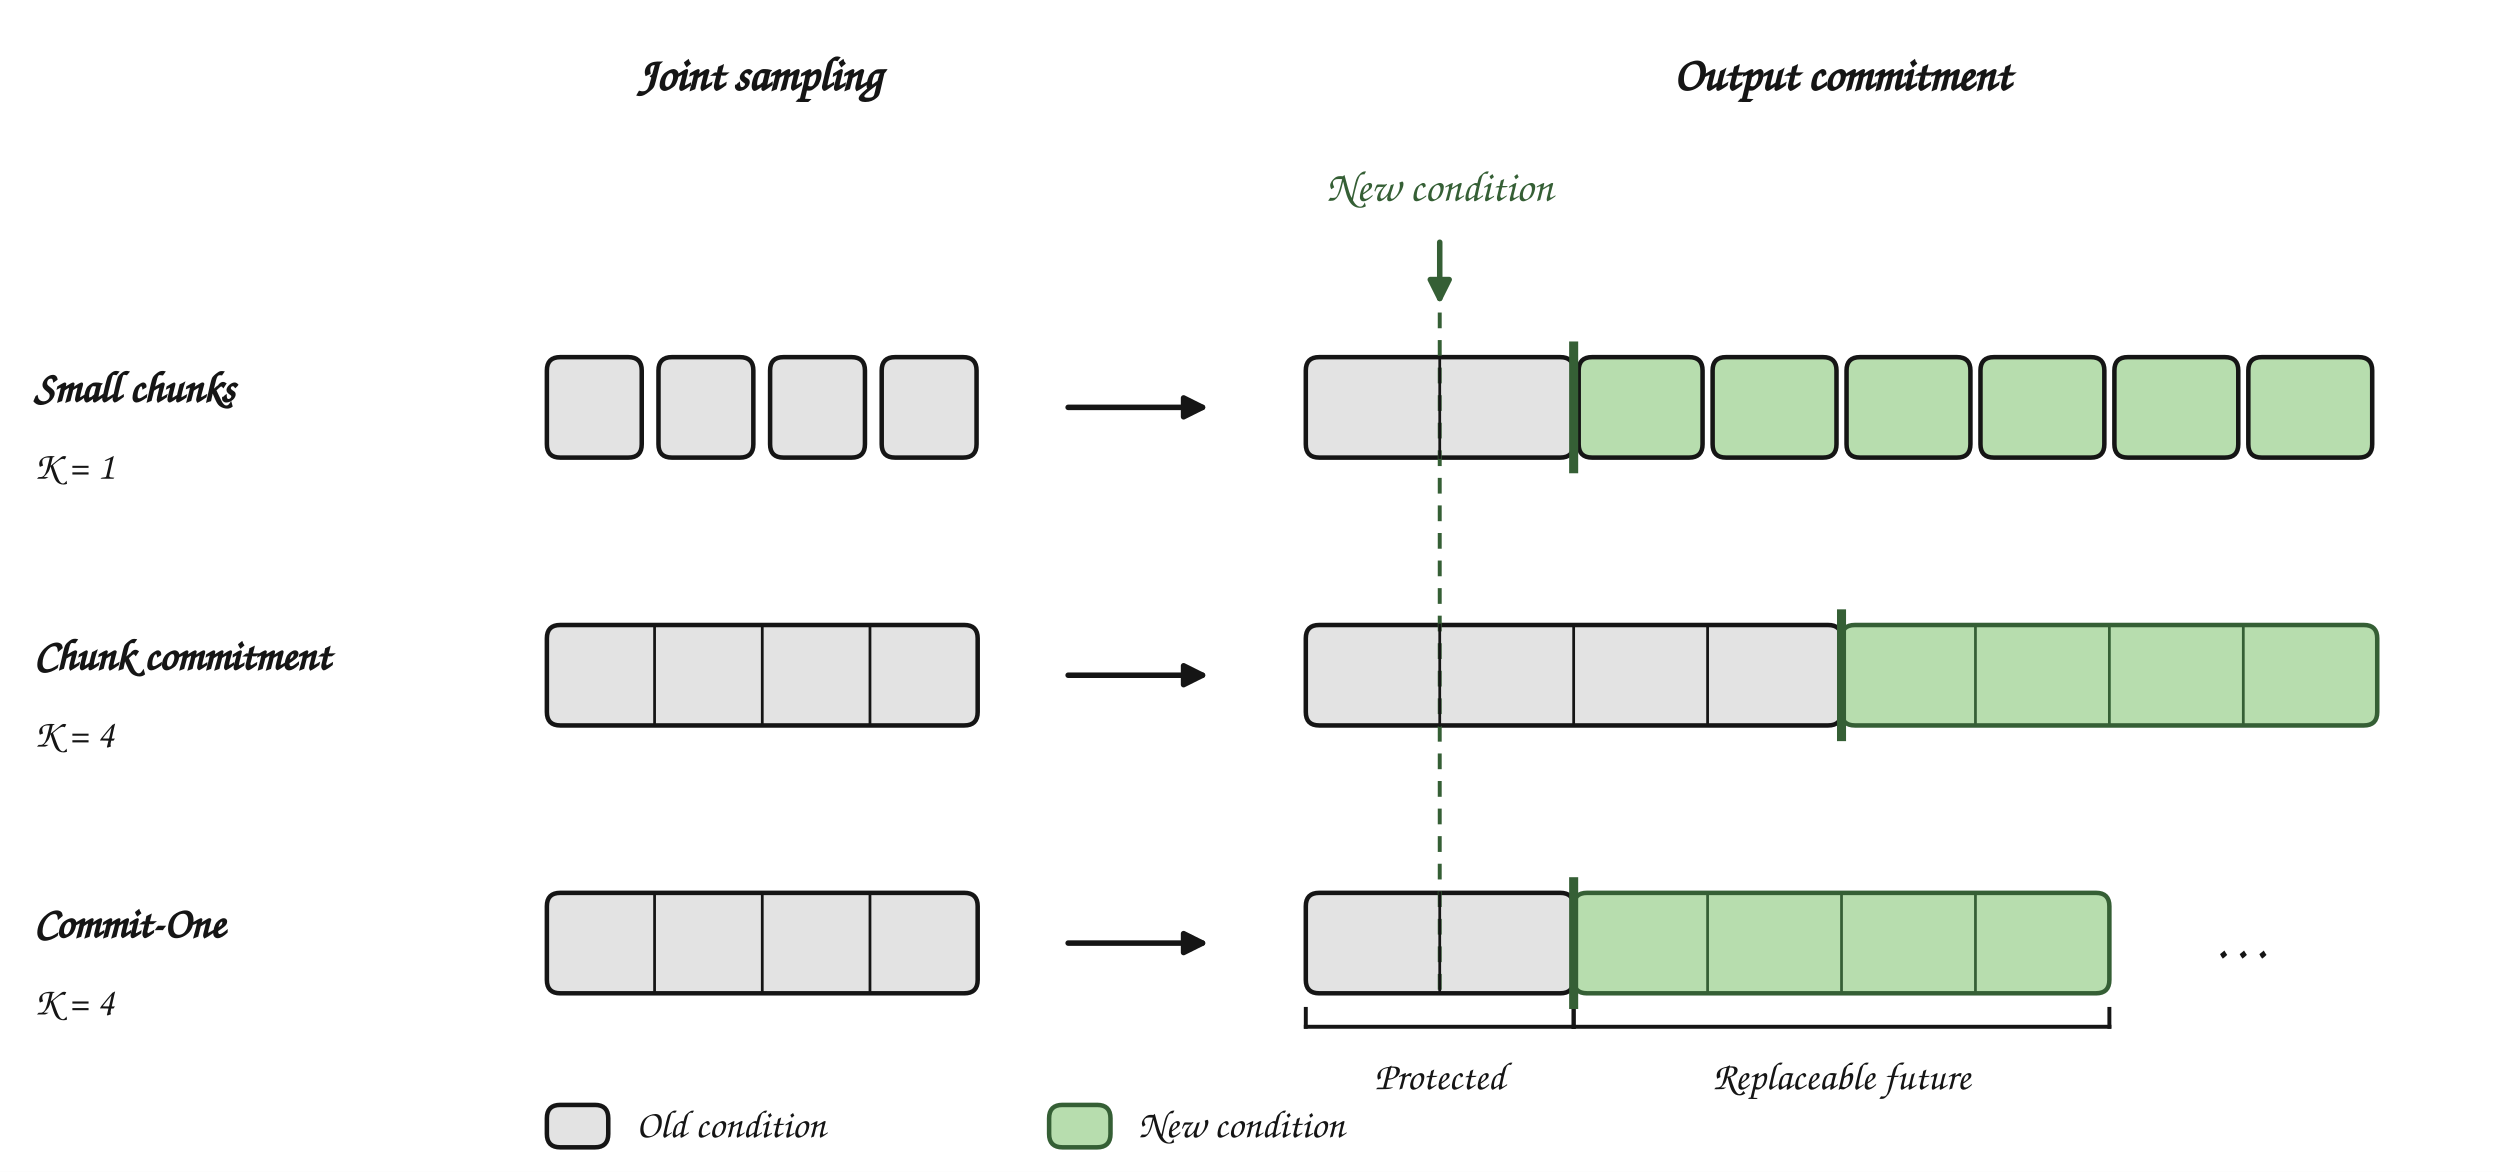
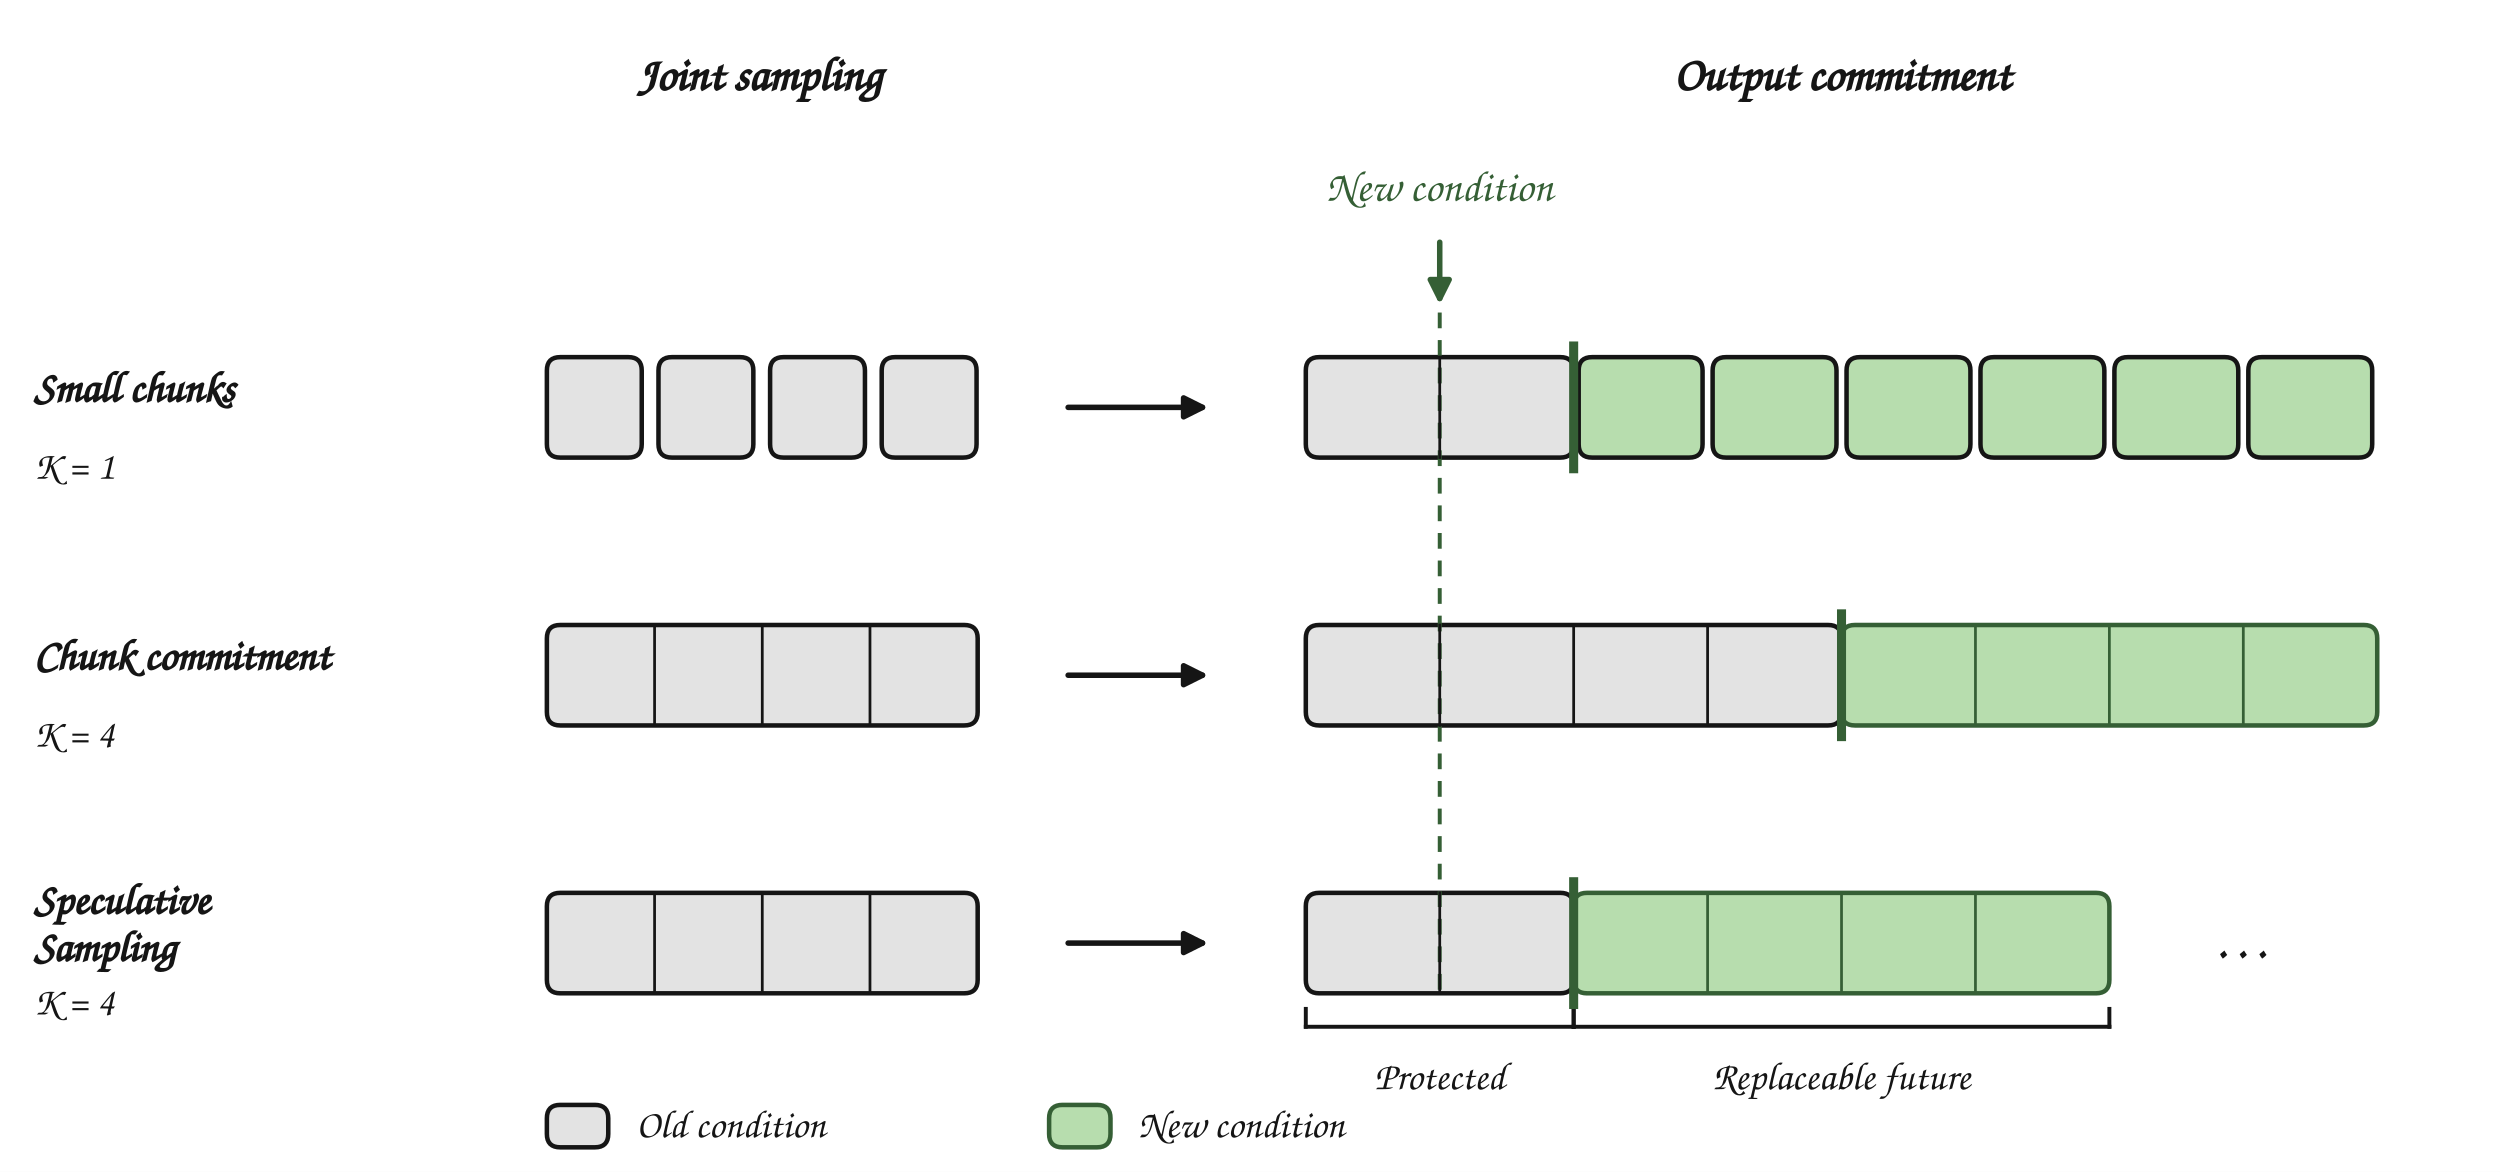
<svg xmlns="http://www.w3.org/2000/svg" width="634.961pt" height="297.638pt" viewBox="0 0 634.961 297.638" version="1.1">
  <defs>
    <style type="text/css">*{stroke-linejoin: round; stroke-linecap: butt}</style>
  </defs>
  <g id="figure_1">
    <g id="patch_1">
      <path d="M 0 297.638  L 634.961 297.638  L 634.961 0  L 0 0  z " style="fill: #ffffff" />
    </g>
    <g id="axes_1">
      <g id="patch_2">
        <path d="M 142.299 90.709  L 159.591 90.709  Q 162.992 90.709 162.992 94.11  L 162.992 112.819  Q 162.992 116.22 159.591 116.22  L 142.299 116.22  Q 138.898 116.22 138.898 112.819  L 138.898 94.11  Q 138.898 90.709 142.299 90.709  z " clip-path="url(#p38c26e7a10)" style="fill: #e3e3e3; stroke: #151515; stroke-width: 1.15; stroke-linejoin: miter" />
      </g>
      <g id="patch_3">
        <path d="M 170.646 90.709  L 187.937 90.709  Q 191.339 90.709 191.339 94.11  L 191.339 112.819  Q 191.339 116.22 187.937 116.22  L 170.646 116.22  Q 167.244 116.22 167.244 112.819  L 167.244 94.11  Q 167.244 90.709 170.646 90.709  z " clip-path="url(#p38c26e7a10)" style="fill: #e3e3e3; stroke: #151515; stroke-width: 1.15; stroke-linejoin: miter" />
      </g>
      <g id="patch_4">
        <path d="M 198.992 90.709  L 216.283 90.709  Q 219.685 90.709 219.685 94.11  L 219.685 112.819  Q 219.685 116.22 216.283 116.22  L 198.992 116.22  Q 195.591 116.22 195.591 112.819  L 195.591 94.11  Q 195.591 90.709 198.992 90.709  z " clip-path="url(#p38c26e7a10)" style="fill: #e3e3e3; stroke: #151515; stroke-width: 1.15; stroke-linejoin: miter" />
      </g>
      <g id="patch_5">
        <path d="M 227.339 90.709  L 244.63 90.709  Q 248.031 90.709 248.031 94.11  L 248.031 112.819  Q 248.031 116.22 244.63 116.22  L 227.339 116.22  Q 223.937 116.22 223.937 112.819  L 223.937 94.11  Q 223.937 90.709 227.339 90.709  z " clip-path="url(#p38c26e7a10)" style="fill: #e3e3e3; stroke: #151515; stroke-width: 1.15; stroke-linejoin: miter" />
      </g>
      <g id="patch_6">
        <path d="M 335.055 90.709  L 396.283 90.709  Q 399.685 90.709 399.685 94.11  L 399.685 112.819  Q 399.685 116.22 396.283 116.22  L 335.055 116.22  Q 331.654 116.22 331.654 112.819  L 331.654 94.11  Q 331.654 90.709 335.055 90.709  z " clip-path="url(#p38c26e7a10)" style="fill: #e3e3e3; stroke: #151515; stroke-width: 1.15; stroke-linejoin: miter" />
      </g>
      <g id="patch_7">
        <path d="M 404.362 90.709  L 429.024 90.709  Q 432.425 90.709 432.425 94.11  L 432.425 112.819  Q 432.425 116.22 429.024 116.22  L 404.362 116.22  Q 400.961 116.22 400.961 112.819  L 400.961 94.11  Q 400.961 90.709 404.362 90.709  z " clip-path="url(#p38c26e7a10)" style="fill: #b7ddae; stroke: #151515; stroke-width: 1.15; stroke-linejoin: miter" />
      </g>
      <g id="patch_8">
        <path d="M 438.378 90.709  L 463.039 90.709  Q 466.441 90.709 466.441 94.11  L 466.441 112.819  Q 466.441 116.22 463.039 116.22  L 438.378 116.22  Q 434.976 116.22 434.976 112.819  L 434.976 94.11  Q 434.976 90.709 438.378 90.709  z " clip-path="url(#p38c26e7a10)" style="fill: #b7ddae; stroke: #151515; stroke-width: 1.15; stroke-linejoin: miter" />
      </g>
      <g id="patch_9">
        <path d="M 472.394 90.709  L 497.055 90.709  Q 500.457 90.709 500.457 94.11  L 500.457 112.819  Q 500.457 116.22 497.055 116.22  L 472.394 116.22  Q 468.992 116.22 468.992 112.819  L 468.992 94.11  Q 468.992 90.709 472.394 90.709  z " clip-path="url(#p38c26e7a10)" style="fill: #b7ddae; stroke: #151515; stroke-width: 1.15; stroke-linejoin: miter" />
      </g>
      <g id="patch_10">
        <path d="M 506.409 90.709  L 531.071 90.709  Q 534.472 90.709 534.472 94.11  L 534.472 112.819  Q 534.472 116.22 531.071 116.22  L 506.409 116.22  Q 503.008 116.22 503.008 112.819  L 503.008 94.11  Q 503.008 90.709 506.409 90.709  z " clip-path="url(#p38c26e7a10)" style="fill: #b7ddae; stroke: #151515; stroke-width: 1.15; stroke-linejoin: miter" />
      </g>
      <g id="patch_11">
        <path d="M 540.425 90.709  L 565.087 90.709  Q 568.488 90.709 568.488 94.11  L 568.488 112.819  Q 568.488 116.22 565.087 116.22  L 540.425 116.22  Q 537.024 116.22 537.024 112.819  L 537.024 94.11  Q 537.024 90.709 540.425 90.709  z " clip-path="url(#p38c26e7a10)" style="fill: #b7ddae; stroke: #151515; stroke-width: 1.15; stroke-linejoin: miter" />
      </g>
      <g id="patch_12">
        <path d="M 574.441 90.709  L 599.102 90.709  Q 602.504 90.709 602.504 94.11  L 602.504 112.819  Q 602.504 116.22 599.102 116.22  L 574.441 116.22  Q 571.039 116.22 571.039 112.819  L 571.039 94.11  Q 571.039 90.709 574.441 90.709  z " clip-path="url(#p38c26e7a10)" style="fill: #b7ddae; stroke: #151515; stroke-width: 1.15; stroke-linejoin: miter" />
      </g>
      <g id="patch_13">
        <path d="M 142.299 158.74  L 244.913 158.74  Q 248.315 158.74 248.315 162.142  L 248.315 180.85  Q 248.315 184.252 244.913 184.252  L 142.299 184.252  Q 138.898 184.252 138.898 180.85  L 138.898 162.142  Q 138.898 158.74 142.299 158.74  z " clip-path="url(#p38c26e7a10)" style="fill: #e3e3e3; stroke: #151515; stroke-width: 1.15; stroke-linejoin: miter" />
      </g>
      <g id="patch_14">
        <path d="M 335.055 158.74  L 464.315 158.74  Q 467.717 158.74 467.717 162.142  L 467.717 180.85  Q 467.717 184.252 464.315 184.252  L 335.055 184.252  Q 331.654 184.252 331.654 180.85  L 331.654 162.142  Q 331.654 158.74 335.055 158.74  z " clip-path="url(#p38c26e7a10)" style="fill: #e3e3e3; stroke: #151515; stroke-width: 1.15; stroke-linejoin: miter" />
      </g>
      <g id="patch_15">
        <path d="M 471.118 158.74  L 600.378 158.74  Q 603.78 158.74 603.78 162.142  L 603.78 180.85  Q 603.78 184.252 600.378 184.252  L 471.118 184.252  Q 467.717 184.252 467.717 180.85  L 467.717 162.142  Q 467.717 158.74 471.118 158.74  z " clip-path="url(#p38c26e7a10)" style="fill: #b7ddae; stroke: #355f35; stroke-width: 1.15; stroke-linejoin: miter" />
      </g>
      <g id="patch_16">
        <path d="M 142.299 226.772  L 244.913 226.772  Q 248.315 226.772 248.315 230.173  L 248.315 248.882  Q 248.315 252.283 244.913 252.283  L 142.299 252.283  Q 138.898 252.283 138.898 248.882  L 138.898 230.173  Q 138.898 226.772 142.299 226.772  z " clip-path="url(#p38c26e7a10)" style="fill: #e3e3e3; stroke: #151515; stroke-width: 1.15; stroke-linejoin: miter" />
      </g>
      <g id="patch_17">
        <path d="M 335.055 226.772  L 396.283 226.772  Q 399.685 226.772 399.685 230.173  L 399.685 248.882  Q 399.685 252.283 396.283 252.283  L 335.055 252.283  Q 331.654 252.283 331.654 248.882  L 331.654 230.173  Q 331.654 226.772 335.055 226.772  z " clip-path="url(#p38c26e7a10)" style="fill: #e3e3e3; stroke: #151515; stroke-width: 1.15; stroke-linejoin: miter" />
      </g>
      <g id="patch_18">
        <path d="M 403.087 226.772  L 532.346 226.772  Q 535.748 226.772 535.748 230.173  L 535.748 248.882  Q 535.748 252.283 532.346 252.283  L 403.087 252.283  Q 399.685 252.283 399.685 248.882  L 399.685 230.173  Q 399.685 226.772 403.087 226.772  z " clip-path="url(#p38c26e7a10)" style="fill: #b7ddae; stroke: #355f35; stroke-width: 1.15; stroke-linejoin: miter" />
      </g>
      <g id="patch_19">
        <path d="M 142.299 280.63  L 151.087 280.63  Q 154.488 280.63 154.488 284.031  L 154.488 288  Q 154.488 291.402 151.087 291.402  L 142.299 291.402  Q 138.898 291.402 138.898 288  L 138.898 284.031  Q 138.898 280.63 142.299 280.63  z " clip-path="url(#p38c26e7a10)" style="fill: #e3e3e3; stroke: #151515; stroke-width: 1.15; stroke-linejoin: miter" />
      </g>
      <g id="patch_20">
        <path d="M 269.858 280.63  L 278.646 280.63  Q 282.047 280.63 282.047 284.031  L 282.047 288  Q 282.047 291.402 278.646 291.402  L 269.858 291.402  Q 266.457 291.402 266.457 288  L 266.457 284.031  Q 266.457 280.63 269.858 280.63  z " clip-path="url(#p38c26e7a10)" style="fill: #b7ddae; stroke: #355f35; stroke-width: 1.15; stroke-linejoin: miter" />
      </g>
      <g id="text_1">
        <text style="font-weight: 700; font-size: 12px; font-family: 'Comic Sans MS'; text-anchor: middle; fill: #151515" x="192.756" y="22.939" transform="rotate(-0 192.7559 22.93885)">Joint sampling</text>
      </g>
      <g id="text_2">
        <text style="font-weight: 700; font-size: 12px; font-family: 'Comic Sans MS'; text-anchor: middle; fill: #151515" x="467.717" y="22.939" transform="rotate(-0 467.7165 22.93885)">Output commitment</text>
      </g>
      <g id="text_3">
        <text style="font-size: 11px; font-family: 'Comic Sans MS'; text-anchor: middle; fill: #355f35" x="365.669" y="50.985" transform="rotate(-0 365.6693 50.98463)">New condition</text>
      </g>
      <g id="patch_21">
        <path d="M 365.669 61.528  Q 365.669 69.45 365.669 75.805  " style="fill: none; stroke: #355f35; stroke-width: 1.4; stroke-linecap: round" />
        <path d="M 368.069 71.005  L 365.669 75.805  L 363.269 71.005  z " style="fill: #355f35; stroke: #355f35; stroke-width: 1.4; stroke-linecap: round" />
      </g>
      <g id="text_4">
        <text style="font-weight: 700; font-size: 11px; font-family: 'Comic Sans MS'; text-anchor: start; fill: #151515" x="8.504" y="102.097" transform="rotate(-0 8.503937 102.0969)">Small chunks</text>
      </g>
      <g id="text_5">
        <text style="font-size: 10px; font-family: 'Comic Sans MS'; text-anchor: start; fill: #151515" x="8.504" y="121.597" transform="rotate(-0 8.503937 121.5966)">K = 1</text>
      </g>
      <g id="patch_22">
        <path d="M 271.292 103.465  Q 289.134 103.465 305.41 103.465  " style="fill: none; stroke: #151515; stroke-width: 1.4; stroke-linecap: round" />
        <path d="M 300.61 101.065  L 305.41 103.465  L 300.61 105.865  z " style="fill: #151515; stroke: #151515; stroke-width: 1.4; stroke-linecap: round" />
      </g>
      <g id="text_6">
        <text style="font-weight: 700; font-size: 11px; font-family: 'Comic Sans MS'; text-anchor: start; fill: #151515" x="8.504" y="170.128" transform="rotate(-0 8.503937 170.1284)">Chunk commitment</text>
      </g>
      <g id="text_7">
        <text style="font-size: 10px; font-family: 'Comic Sans MS'; text-anchor: start; fill: #151515" x="8.504" y="189.628" transform="rotate(-0 8.503937 189.6281)">K = 4</text>
      </g>
      <g id="patch_23">
        <path d="M 271.292 171.496  Q 289.134 171.496 305.41 171.496  " style="fill: none; stroke: #151515; stroke-width: 1.4; stroke-linecap: round" />
        <path d="M 300.61 169.096  L 305.41 171.496  L 300.61 173.896  z " style="fill: #151515; stroke: #151515; stroke-width: 1.4; stroke-linecap: round" />
      </g>
      <g id="text_8">
-         <text style="font-weight: 700; font-size: 11px; font-family: 'Comic Sans MS'; text-anchor: start; fill: #151515" x="8.504" y="238.16" transform="rotate(-0 8.503937 238.1599)">Commit-One</text>
+         <text style="font-weight: 700; font-size: 11px; font-family: 'Comic Sans MS'; text-anchor: start; fill: #151515" x="8.504" y="238.16" transform="rotate(-0 8.503937 238.1599)">
+           <tspan x="8.504" dy="-6">Speculative</tspan>
+           <tspan x="8.504" dy="12">Sampling</tspan>
+         </text>
      </g>
      <g id="text_9">
        <text style="font-size: 10px; font-family: 'Comic Sans MS'; text-anchor: start; fill: #151515" x="8.504" y="257.66" transform="rotate(-0 8.503937 257.6596)">K = 4</text>
      </g>
      <g id="patch_24">
        <path d="M 271.292 239.528  Q 289.134 239.528 305.41 239.528  " style="fill: none; stroke: #151515; stroke-width: 1.4; stroke-linecap: round" />
        <path d="M 300.61 237.128  L 305.41 239.528  L 300.61 241.928  z " style="fill: #151515; stroke: #151515; stroke-width: 1.4; stroke-linecap: round" />
      </g>
      <g id="text_10">
        <text style="font-size: 15px; font-family: 'Comic Sans MS'; text-anchor: middle; fill: #151515" x="569.764" y="243.34" transform="rotate(-0 569.7638 243.3398)">…</text>
      </g>
      <g id="text_11">
        <text style="font-size: 10px; font-family: 'Comic Sans MS'; text-anchor: middle; fill: #151515" x="365.669" y="276.652" transform="rotate(-0 365.6693 276.6517)">Protected</text>
      </g>
      <g id="text_12">
        <text style="font-size: 10px; font-family: 'Comic Sans MS'; text-anchor: middle; fill: #151515" x="467.717" y="276.652" transform="rotate(-0 467.7165 276.6517)">Replaceable future</text>
      </g>
      <g id="text_13">
        <text style="font-size: 10px; font-family: 'Comic Sans MS'; text-anchor: start; fill: #151515" x="161.575" y="288.841" transform="rotate(-0 161.5748 288.8407)">Old condition</text>
      </g>
      <g id="text_14">
        <text style="font-size: 10px; font-family: 'Comic Sans MS'; text-anchor: start; fill: #151515" x="289.134" y="288.841" transform="rotate(-0 289.1339 288.8407)">New condition</text>
      </g>
      <g id="line2d_1">
        <path d="M 365.669 79.37  L 365.669 252.283  " clip-path="url(#p38c26e7a10)" style="fill: none; stroke-dasharray: 4,3; stroke-dashoffset: 0; stroke: #355f35" />
      </g>
      <g id="line2d_2">
        <path d="M 365.669 90.709  L 365.669 116.22  " clip-path="url(#p38c26e7a10)" style="fill: none; stroke: #151515; stroke-width: 0.7; stroke-linecap: square" />
      </g>
      <g id="line2d_3">
        <path d="M 399.685 87.874  L 399.685 119.055  " clip-path="url(#p38c26e7a10)" style="fill: none; stroke: #355f35; stroke-width: 2.3; stroke-linecap: square" />
      </g>
      <g id="line2d_4">
        <path d="M 166.252 158.74  L 166.252 184.252  " clip-path="url(#p38c26e7a10)" style="fill: none; stroke: #151515; stroke-width: 0.7; stroke-linecap: square" />
      </g>
      <g id="line2d_5">
        <path d="M 193.606 158.74  L 193.606 184.252  " clip-path="url(#p38c26e7a10)" style="fill: none; stroke: #151515; stroke-width: 0.7; stroke-linecap: square" />
      </g>
      <g id="line2d_6">
        <path d="M 220.961 158.74  L 220.961 184.252  " clip-path="url(#p38c26e7a10)" style="fill: none; stroke: #151515; stroke-width: 0.7; stroke-linecap: square" />
      </g>
      <g id="line2d_7">
        <path d="M 365.669 158.74  L 365.669 184.252  " clip-path="url(#p38c26e7a10)" style="fill: none; stroke: #151515; stroke-width: 0.7; stroke-linecap: square" />
      </g>
      <g id="line2d_8">
        <path d="M 399.685 158.74  L 399.685 184.252  " clip-path="url(#p38c26e7a10)" style="fill: none; stroke: #151515; stroke-width: 0.7; stroke-linecap: square" />
      </g>
      <g id="line2d_9">
        <path d="M 433.701 158.74  L 433.701 184.252  " clip-path="url(#p38c26e7a10)" style="fill: none; stroke: #151515; stroke-width: 0.7; stroke-linecap: square" />
      </g>
      <g id="line2d_10">
        <path d="M 501.732 158.74  L 501.732 184.252  " clip-path="url(#p38c26e7a10)" style="fill: none; stroke: #355f35; stroke-width: 0.7; stroke-linecap: square" />
      </g>
      <g id="line2d_11">
        <path d="M 535.748 158.74  L 535.748 184.252  " clip-path="url(#p38c26e7a10)" style="fill: none; stroke: #355f35; stroke-width: 0.7; stroke-linecap: square" />
      </g>
      <g id="line2d_12">
        <path d="M 569.764 158.74  L 569.764 184.252  " clip-path="url(#p38c26e7a10)" style="fill: none; stroke: #355f35; stroke-width: 0.7; stroke-linecap: square" />
      </g>
      <g id="line2d_13">
        <path d="M 467.717 155.906  L 467.717 187.087  " clip-path="url(#p38c26e7a10)" style="fill: none; stroke: #355f35; stroke-width: 2.3; stroke-linecap: square" />
      </g>
      <g id="line2d_14">
        <path d="M 166.252 226.772  L 166.252 252.283  " clip-path="url(#p38c26e7a10)" style="fill: none; stroke: #151515; stroke-width: 0.7; stroke-linecap: square" />
      </g>
      <g id="line2d_15">
        <path d="M 193.606 226.772  L 193.606 252.283  " clip-path="url(#p38c26e7a10)" style="fill: none; stroke: #151515; stroke-width: 0.7; stroke-linecap: square" />
      </g>
      <g id="line2d_16">
        <path d="M 220.961 226.772  L 220.961 252.283  " clip-path="url(#p38c26e7a10)" style="fill: none; stroke: #151515; stroke-width: 0.7; stroke-linecap: square" />
      </g>
      <g id="line2d_17">
        <path d="M 365.669 226.772  L 365.669 252.283  " clip-path="url(#p38c26e7a10)" style="fill: none; stroke: #151515; stroke-width: 0.7; stroke-linecap: square" />
      </g>
      <g id="line2d_18">
        <path d="M 433.701 226.772  L 433.701 252.283  " clip-path="url(#p38c26e7a10)" style="fill: none; stroke: #355f35; stroke-width: 0.7; stroke-linecap: square" />
      </g>
      <g id="line2d_19">
        <path d="M 467.717 226.772  L 467.717 252.283  " clip-path="url(#p38c26e7a10)" style="fill: none; stroke: #355f35; stroke-width: 0.7; stroke-linecap: square" />
      </g>
      <g id="line2d_20">
        <path d="M 501.732 226.772  L 501.732 252.283  " clip-path="url(#p38c26e7a10)" style="fill: none; stroke: #355f35; stroke-width: 0.7; stroke-linecap: square" />
      </g>
      <g id="line2d_21">
        <path d="M 331.654 256.252  L 331.654 260.787  " clip-path="url(#p38c26e7a10)" style="fill: none; stroke: #151515; stroke-linecap: square" />
      </g>
      <g id="line2d_22">
        <path d="M 331.654 260.787  L 399.685 260.787  " clip-path="url(#p38c26e7a10)" style="fill: none; stroke: #151515; stroke-linecap: square" />
      </g>
      <g id="line2d_23">
        <path d="M 399.685 260.787  L 399.685 256.252  " clip-path="url(#p38c26e7a10)" style="fill: none; stroke: #151515; stroke-linecap: square" />
      </g>
      <g id="line2d_24">
        <path d="M 399.685 256.252  L 399.685 260.787  " clip-path="url(#p38c26e7a10)" style="fill: none; stroke: #151515; stroke-linecap: square" />
      </g>
      <g id="line2d_25">
        <path d="M 399.685 260.787  L 535.748 260.787  " clip-path="url(#p38c26e7a10)" style="fill: none; stroke: #151515; stroke-linecap: square" />
      </g>
      <g id="line2d_26">
        <path d="M 535.748 260.787  L 535.748 256.252  " clip-path="url(#p38c26e7a10)" style="fill: none; stroke: #151515; stroke-linecap: square" />
      </g>
      <g id="line2d_27">
        <path d="M 399.685 223.937  L 399.685 255.118  " clip-path="url(#p38c26e7a10)" style="fill: none; stroke: #355f35; stroke-width: 2.3; stroke-linecap: square" />
      </g>
    </g>
  </g>
  <defs>
    <clipPath id="p38c26e7a10">
      <rect x="0" y="0" width="634.961" height="297.638" />
    </clipPath>
  </defs>
</svg>
